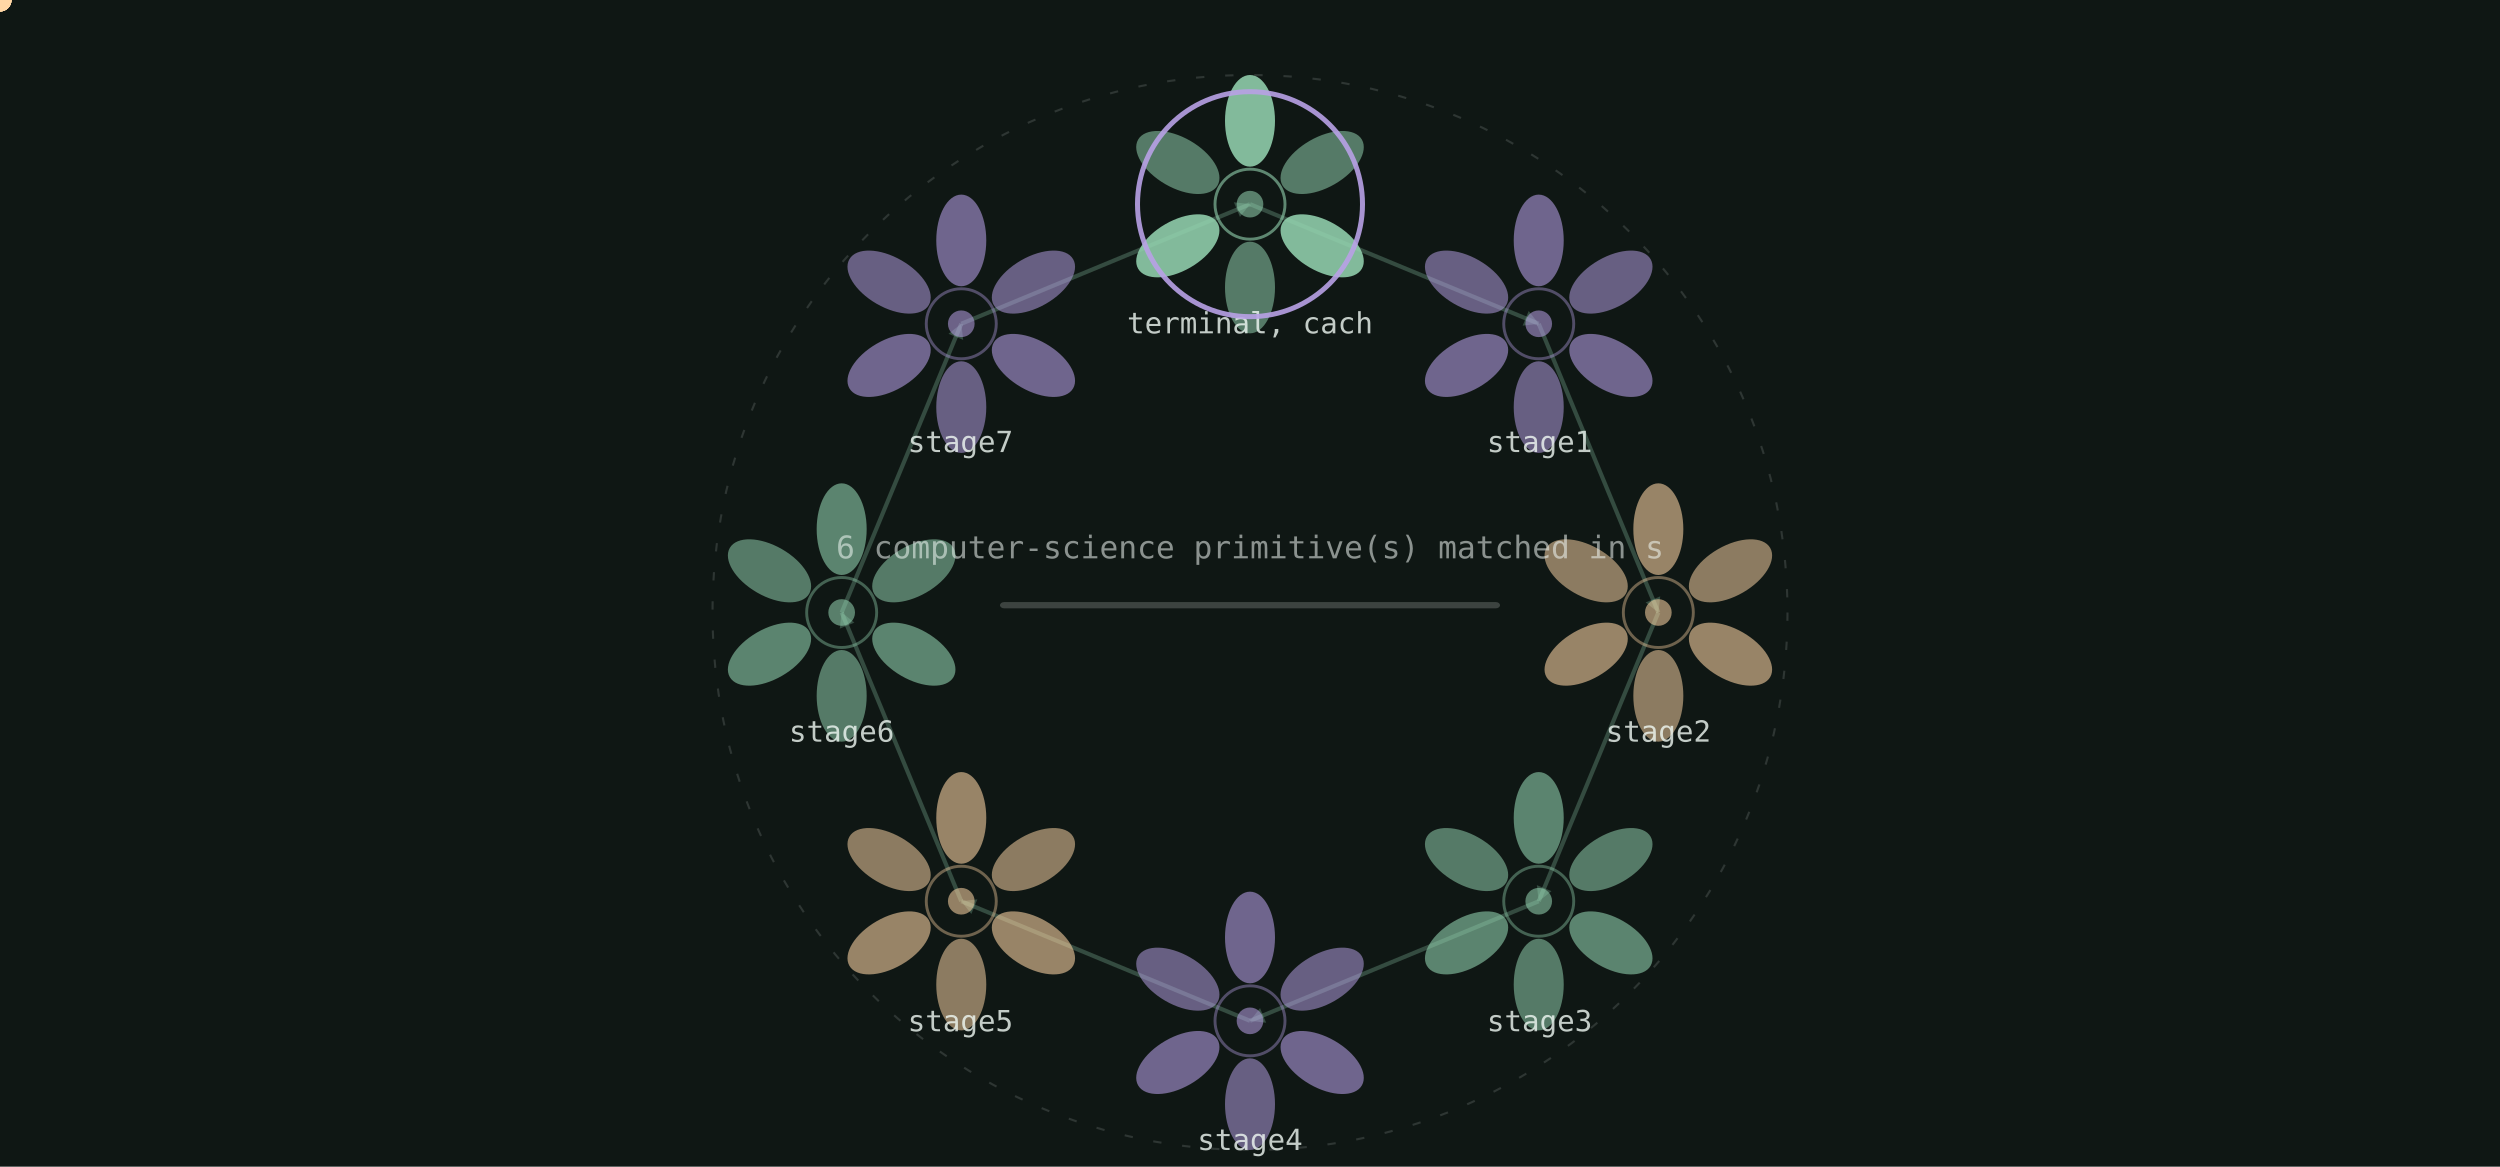
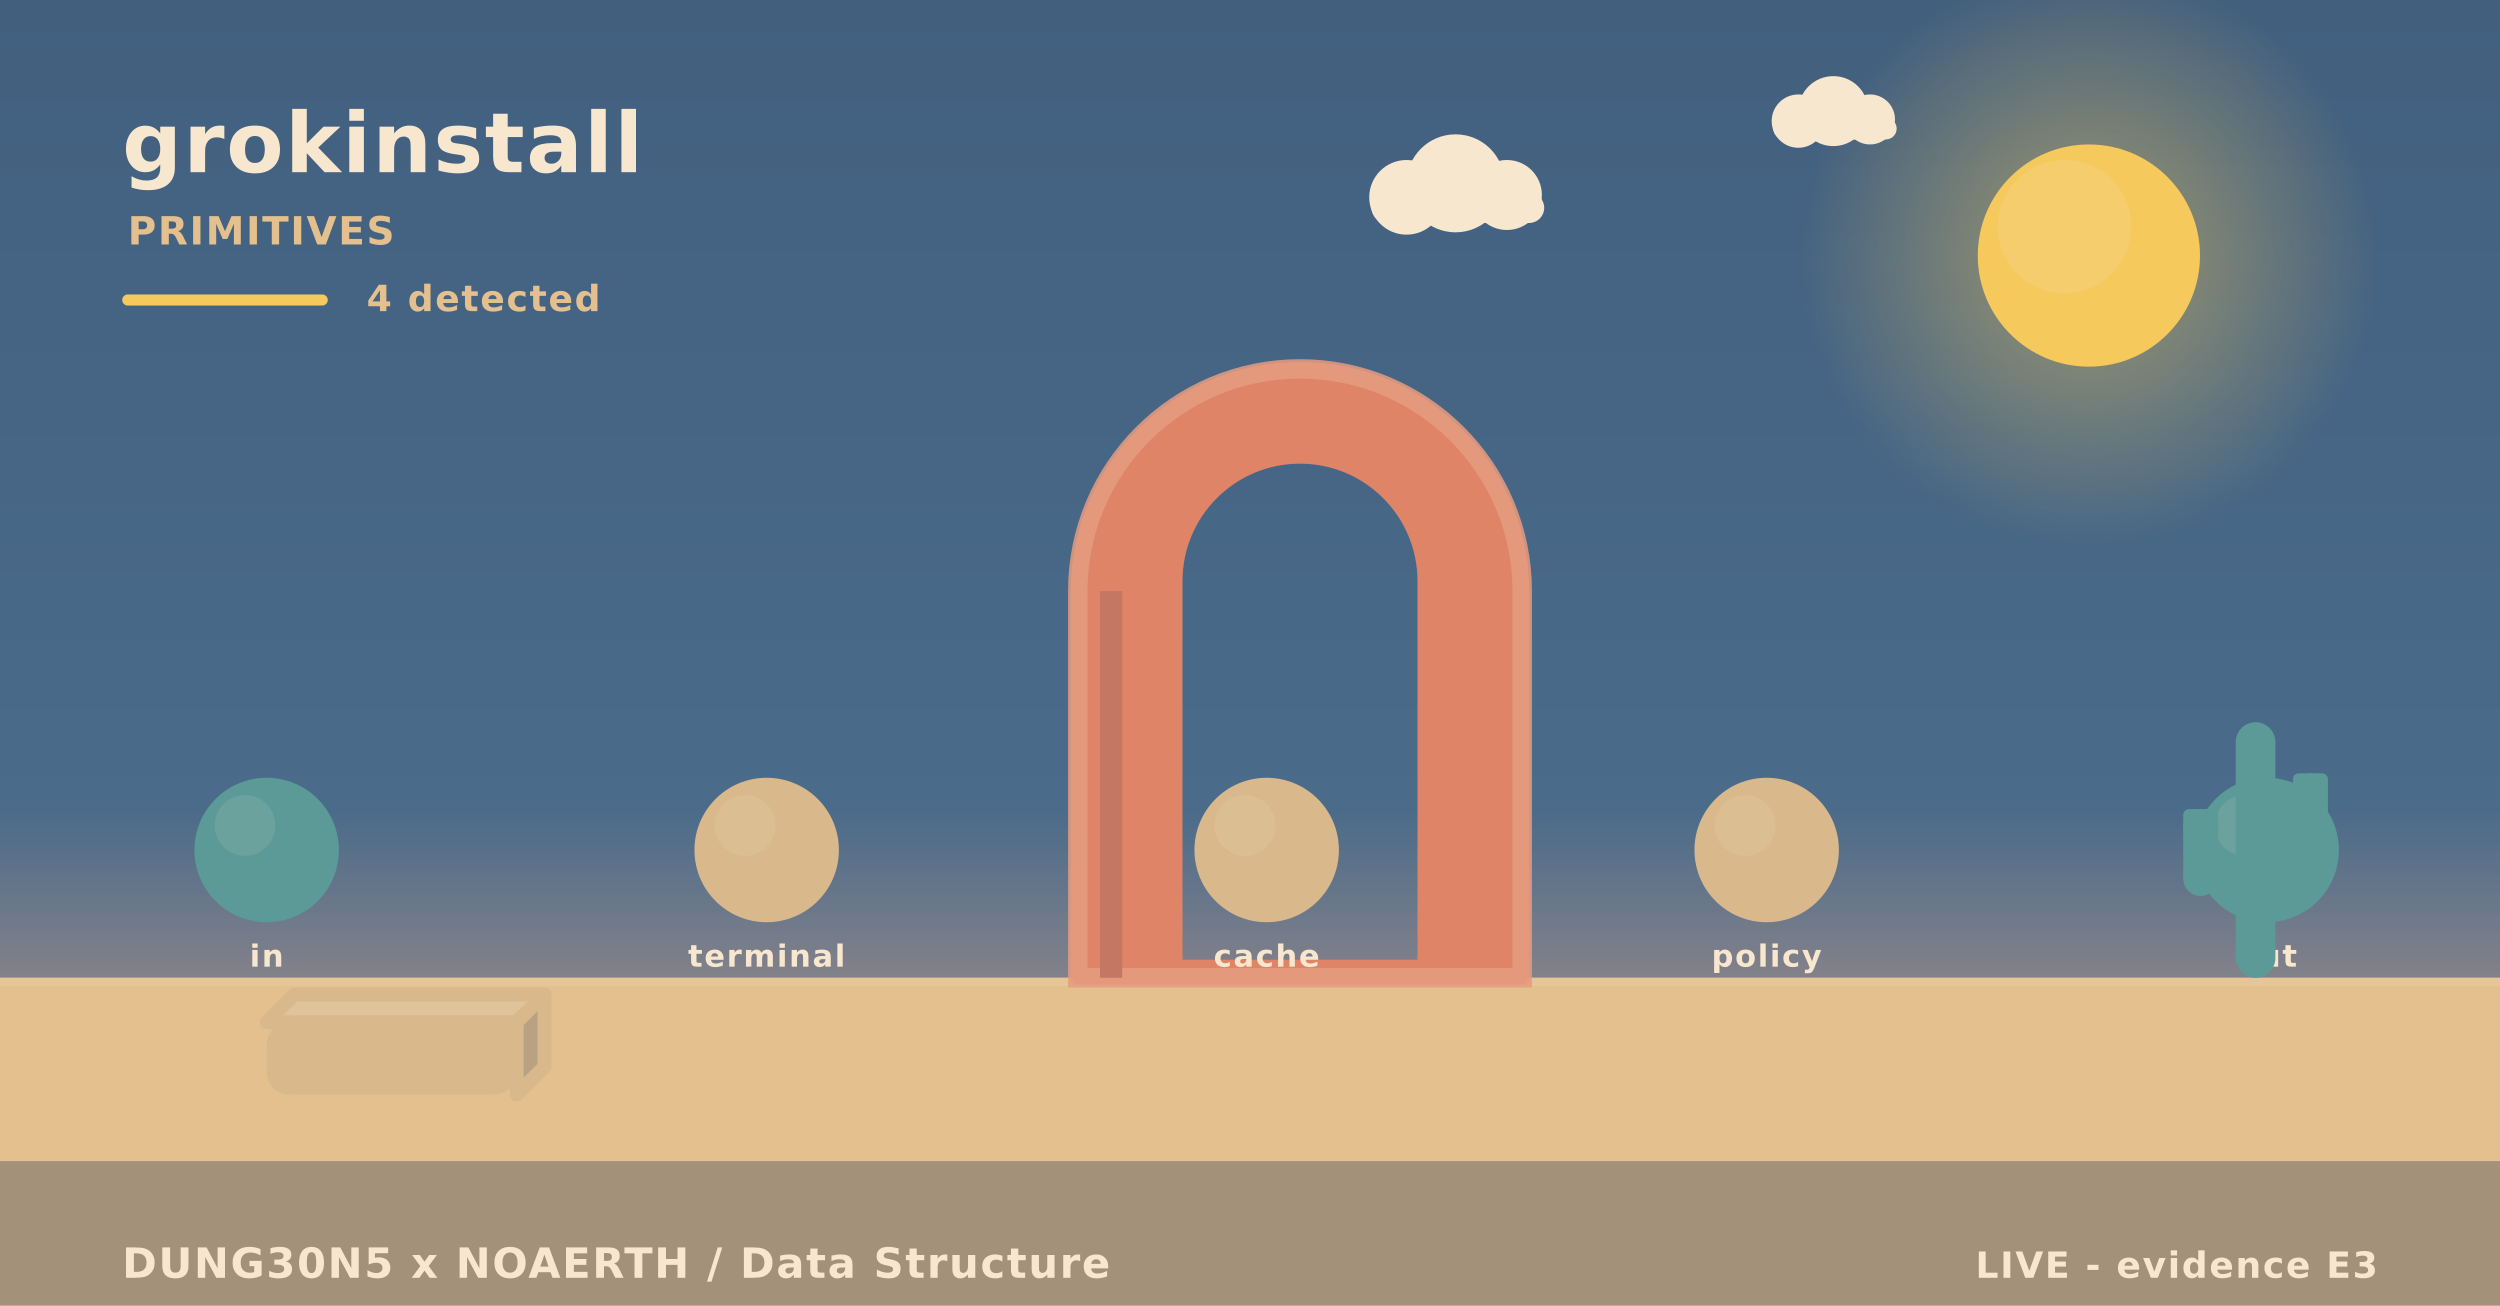
- <svg xmlns="http://www.w3.org/2000/svg" viewBox="0 0 1200 560" width="1200" height="560" role="img" aria-label="grokinstall state machine">
-   <rect width="1200" height="560" fill="#0f1714" />
-   <defs>
-     <linearGradient id="gs" x1="0" y1="0" x2="1" y2="1">
-       <stop offset="0%" stop-color="#95d5b2" />
-       <stop offset="100%" stop-color="#b8a1e6" />
-     </linearGradient>
-   </defs>
-   <circle cx="600.00" cy="294.00" r="258.00" fill="none" stroke="rgba(240,248,244,0.140)" stroke-width="1.00" opacity="1.00" stroke-dasharray="4 10" />
-   <line x1="600.00" y1="98.00" x2="738.59" y2="155.41" stroke="rgba(149,213,178,0.500)" stroke-width="2.00" opacity="0.55" />
-   <polygon points="738.59,155.41 733.76,149.29 730.86,156.32" fill="rgba(149,213,178,0.500)" opacity="0.55" />
-   <g opacity="0.9">
-     <circle cx="0.00" cy="0.00" r="5.50" fill="#ffd6a5" opacity="1.00" />
-     <animateTransform attributeName="transform" type="translate" values="600.00,98.00 738.59,155.41" dur="6.1s" begin="0.0s" repeatCount="indefinite" />
-     <animateTransform attributeName="transform" type="translate" values="738.59,155.41 600.00,98.00" dur="6.1s" begin="3.05s" repeatCount="indefinite" />
+ <svg xmlns="http://www.w3.org/2000/svg" width="900" height="470" viewBox="0 0 900 470" role="img" aria-label="grokinstall - how it behaves">
+   <linearGradient id="skys" x1="0" y1="0" x2="0" y2="1">
+     <stop offset="0" stop-color="#425f7e" />
+     <stop offset="0.62" stop-color="#4a6b8a" />
+     <stop offset="1" stop-color="#f3ad8a" />
+   </linearGradient>
+   <rect width="900" height="470" fill="url(#skys)" />
+   <radialGradient id="suns">
+     <stop offset="0.35" stop-color="#f5c95c" stop-opacity="0.34" />
+     <stop offset="1" stop-color="#f5c95c" stop-opacity="0" />
+   </radialGradient>
+   <circle cx="752" cy="92" r="104" fill="url(#suns)" />
+   <circle cx="752" cy="92" r="40" fill="#f5c95c" />
+   <circle cx="743.2" cy="81.6" r="24" fill="#f5d27e" opacity="0.5" />
+   <g>
+     <circle cx="524" cy="66" r="17.64" fill="#f6e7ce" />
+     <circle cx="506.36" cy="71.04" r="13.44" fill="#f6e7ce" />
+     <circle cx="542.48" cy="70.2" r="12.6" fill="#f6e7ce" />
+     <rect x="493.76" y="69.36" width="62.16" height="10.92" rx="5.46" fill="#f6e7ce" />
+     <animateTransform attributeName="transform" type="translate" values="0 0;24 0;0 0" dur="36s" begin="0s" repeatCount="indefinite" />
  </g>
-   <line x1="738.59" y1="155.41" x2="796.00" y2="294.00" stroke="rgba(149,213,178,0.500)" stroke-width="2.00" opacity="0.55" />
-   <polygon points="796.00,294.00 796.91,286.26 789.89,289.17" fill="rgba(149,213,178,0.500)" opacity="0.55" />
-   <g opacity="0.9">
-     <circle cx="0.00" cy="0.00" r="5.50" fill="#ffd6a5" opacity="1.00" />
-     <animateTransform attributeName="transform" type="translate" values="738.59,155.41 796.00,294.00" dur="6.1s" begin="0.762s" repeatCount="indefinite" />
-     <animateTransform attributeName="transform" type="translate" values="796.00,294.00 738.59,155.41" dur="6.1s" begin="3.812s" repeatCount="indefinite" />
+   <g>
+     <circle cx="660" cy="40" r="12.6" fill="#f6e7ce" />
+     <circle cx="647.4" cy="43.6" r="9.6" fill="#f6e7ce" />
+     <circle cx="673.2" cy="43" r="9" fill="#f6e7ce" />
+     <rect x="638.4" y="42.4" width="44.4" height="7.8" rx="3.9" fill="#f6e7ce" />
+     <animateTransform attributeName="transform" type="translate" values="0 0;-18 0;0 0" dur="46s" begin="3s" repeatCount="indefinite" />
  </g>
-   <line x1="796.00" y1="294.00" x2="738.59" y2="432.59" stroke="rgba(149,213,178,0.500)" stroke-width="2.00" opacity="0.55" />
-   <polygon points="738.59,432.59 744.71,427.76 737.68,424.86" fill="rgba(149,213,178,0.500)" opacity="0.55" />
-   <g opacity="0.9">
-     <circle cx="0.00" cy="0.00" r="5.50" fill="#ffd6a5" opacity="1.00" />
-     <animateTransform attributeName="transform" type="translate" values="796.00,294.00 738.59,432.59" dur="6.1s" begin="1.525s" repeatCount="indefinite" />
-     <animateTransform attributeName="transform" type="translate" values="738.59,432.59 796.00,294.00" dur="6.1s" begin="4.575s" repeatCount="indefinite" />
+   <rect x="0" y="352" width="900" height="118" fill="#e3c08d" />
+   <rect x="0" y="352" width="900" height="3" fill="#e6c596" />
+   <text x="44" y="62" font-family="Verdana,DejaVu Sans,sans-serif" font-size="30" font-weight="700" letter-spacing="0.6" fill="#f6e7ce" text-anchor="start">grokinstall</text>
+   <text x="46" y="88" font-family="Verdana,DejaVu Sans,sans-serif" font-size="14" font-weight="700" letter-spacing="0.6" fill="#e3c08d" text-anchor="start">PRIMITIVES</text>
+   <rect x="44" y="106" width="74" height="4" rx="2" fill="#f5c95c" />
+   <text x="132" y="112" font-family="Verdana,DejaVu Sans,sans-serif" font-size="13" font-weight="700" letter-spacing="0.6" fill="#e3c08d" text-anchor="start">4 detected</text>
+   <path d="M388,352 L388,212.8 A80,80 0 0 1 548,212.8 L548,352 Z M423.2,348 L423.2,209.22 A44.8,44.8 0 0 1 512.8,209.22 L512.8,348 Z" fill="#e08467" fill-rule="evenodd" stroke="#e08467" stroke-width="5" stroke-linejoin="round" />
+   <path d="M388,352 L388,212.8 A80,80 0 0 1 548,212.8 L548,352 Z" fill="none" stroke="#e59c80" stroke-width="7" stroke-linecap="round" opacity="0.85" />
+   <rect x="396" y="212.8" width="8" height="139.2" fill="#c47763" />
+   <circle cx="96" cy="306" r="26" fill="#5b9a97" />
+   <circle cx="88.2" cy="297.16" r="10.92" fill="#7aa9a2" opacity="0.55" />
+   <text x="96" y="348" font-family="Verdana,DejaVu Sans,sans-serif" font-size="11" font-weight="700" letter-spacing="0.6" fill="#f6e7ce" text-anchor="middle">in</text>
+   <g>
+     <circle cx="276" cy="306" r="26" fill="#d9b98c" />
+     <circle cx="268.2" cy="297.16" r="10.92" fill="#dfc299" opacity="0.55" />
+     <animate attributeName="opacity" values="0.8;1;0.8" dur="4.6s" begin="0s" repeatCount="indefinite" />
  </g>
-   <line x1="738.59" y1="432.59" x2="600.00" y2="490.00" stroke="rgba(149,213,178,0.500)" stroke-width="2.00" opacity="0.55" />
-   <polygon points="600.00,490.00 607.74,490.91 604.83,483.89" fill="rgba(149,213,178,0.500)" opacity="0.55" />
-   <g opacity="0.9">
-     <circle cx="0.00" cy="0.00" r="5.50" fill="#ffd6a5" opacity="1.00" />
-     <animateTransform attributeName="transform" type="translate" values="738.59,432.59 600.00,490.00" dur="6.1s" begin="2.287s" repeatCount="indefinite" />
-     <animateTransform attributeName="transform" type="translate" values="600.00,490.00 738.59,432.59" dur="6.1s" begin="5.337s" repeatCount="indefinite" />
+   <text x="276" y="348" font-family="Verdana,DejaVu Sans,sans-serif" font-size="11" font-weight="700" letter-spacing="0.6" fill="#f6e7ce" text-anchor="middle">terminal</text>
+   <g>
+     <circle cx="456" cy="306" r="26" fill="#d9b98c" />
+     <circle cx="448.2" cy="297.16" r="10.92" fill="#dfc299" opacity="0.55" />
+     <animate attributeName="opacity" values="0.8;1;0.8" dur="5.2s" begin="0s" repeatCount="indefinite" />
  </g>
-   <line x1="600.00" y1="490.00" x2="461.41" y2="432.59" stroke="rgba(149,213,178,0.500)" stroke-width="2.00" opacity="0.55" />
-   <polygon points="461.41,432.59 466.24,438.71 469.14,431.68" fill="rgba(149,213,178,0.500)" opacity="0.55" />
-   <g opacity="0.9">
-     <circle cx="0.00" cy="0.00" r="5.50" fill="#ffd6a5" opacity="1.00" />
-     <animateTransform attributeName="transform" type="translate" values="600.00,490.00 461.41,432.59" dur="6.1s" begin="3.05s" repeatCount="indefinite" />
-     <animateTransform attributeName="transform" type="translate" values="461.41,432.59 600.00,490.00" dur="6.1s" begin="6.1s" repeatCount="indefinite" />
+   <text x="456" y="348" font-family="Verdana,DejaVu Sans,sans-serif" font-size="11" font-weight="700" letter-spacing="0.6" fill="#f6e7ce" text-anchor="middle">cache</text>
+   <g>
+     <circle cx="636" cy="306" r="26" fill="#d9b98c" />
+     <circle cx="628.2" cy="297.16" r="10.92" fill="#dfc299" opacity="0.55" />
+     <animate attributeName="opacity" values="0.8;1;0.8" dur="5.8s" begin="0s" repeatCount="indefinite" />
  </g>
-   <line x1="461.41" y1="432.59" x2="404.00" y2="294.00" stroke="rgba(149,213,178,0.500)" stroke-width="2.00" opacity="0.55" />
-   <polygon points="404.00,294.00 403.09,301.74 410.11,298.83" fill="rgba(149,213,178,0.500)" opacity="0.55" />
-   <g opacity="0.9">
-     <circle cx="0.00" cy="0.00" r="5.50" fill="#ffd6a5" opacity="1.00" />
-     <animateTransform attributeName="transform" type="translate" values="461.41,432.59 404.00,294.00" dur="6.1s" begin="3.812s" repeatCount="indefinite" />
-     <animateTransform attributeName="transform" type="translate" values="404.00,294.00 461.41,432.59" dur="6.1s" begin="6.862s" repeatCount="indefinite" />
-   </g>
-   <line x1="404.00" y1="294.00" x2="461.41" y2="155.41" stroke="rgba(149,213,178,0.500)" stroke-width="2.00" opacity="0.55" />
-   <polygon points="461.41,155.41 455.29,160.24 462.32,163.14" fill="rgba(149,213,178,0.500)" opacity="0.55" />
-   <g opacity="0.9">
-     <circle cx="0.00" cy="0.00" r="5.50" fill="#ffd6a5" opacity="1.00" />
-     <animateTransform attributeName="transform" type="translate" values="404.00,294.00 461.41,155.41" dur="6.1s" begin="4.575s" repeatCount="indefinite" />
-     <animateTransform attributeName="transform" type="translate" values="461.41,155.41 404.00,294.00" dur="6.1s" begin="7.625s" repeatCount="indefinite" />
-   </g>
-   <line x1="461.41" y1="155.41" x2="600.00" y2="98.00" stroke="rgba(149,213,178,0.500)" stroke-width="2.00" opacity="0.55" />
-   <polygon points="600.00,98.00 592.26,97.09 595.17,104.11" fill="rgba(149,213,178,0.500)" opacity="0.55" />
-   <g opacity="0.9">
-     <circle cx="0.00" cy="0.00" r="5.50" fill="#ffd6a5" opacity="1.00" />
-     <animateTransform attributeName="transform" type="translate" values="461.41,155.41 600.00,98.00" dur="6.1s" begin="5.337s" repeatCount="indefinite" />
-     <animateTransform attributeName="transform" type="translate" values="600.00,98.00 461.41,155.41" dur="6.1s" begin="8.387s" repeatCount="indefinite" />
-   </g>
-   <ellipse cx="600.00" cy="58.00" rx="12.00" ry="22.00" fill="rgba(149,213,178,0.900)" opacity="0.95" transform="rotate(0.0 600.00 58.00)" />
-   <ellipse cx="634.64" cy="78.00" rx="12.00" ry="22.00" fill="rgba(149,213,178,0.550)" opacity="0.95" transform="rotate(60.0 634.64 78.00)" />
-   <ellipse cx="634.64" cy="118.00" rx="12.00" ry="22.00" fill="rgba(149,213,178,0.900)" opacity="0.95" transform="rotate(120.0 634.64 118.00)" />
-   <ellipse cx="600.00" cy="138.00" rx="12.00" ry="22.00" fill="rgba(149,213,178,0.550)" opacity="0.95" transform="rotate(180.0 600.00 138.00)" />
-   <ellipse cx="565.36" cy="118.00" rx="12.00" ry="22.00" fill="rgba(149,213,178,0.900)" opacity="0.95" transform="rotate(240.0 565.36 118.00)" />
-   <ellipse cx="565.36" cy="78.00" rx="12.00" ry="22.00" fill="rgba(149,213,178,0.550)" opacity="0.95" transform="rotate(300.0 565.36 78.00)" />
-   <circle cx="600.00" cy="98.00" r="16.80" fill="none" stroke="rgba(149,213,178,0.900)" stroke-width="1.40" opacity="0.66" />
-   <circle cx="600.00" cy="98.00" r="6.40" fill="rgba(149,213,178,0.550)" opacity="1.00" />
-   <text x="600" y="160" font-family="ui-monospace,Menlo,monospace" font-size="14" fill="rgba(240,248,244,0.800)" text-anchor="middle">terminal, cach</text>
-   <g>
-     <circle cx="600.00" cy="98.00" r="54.00" fill="none" stroke="#b8a1e6" stroke-width="2.40" opacity="0.90" />
-     <animate attributeName="opacity" values="0.25;1.0;0.25" dur="12.2s" begin="0.0s" repeatCount="indefinite" />
-   </g>
-   <ellipse cx="738.59" cy="115.41" rx="12.00" ry="22.00" fill="rgba(184,161,230,0.600)" opacity="0.95" transform="rotate(0.0 738.59 115.41)" />
-   <ellipse cx="773.23" cy="135.41" rx="12.00" ry="22.00" fill="rgba(184,161,230,0.550)" opacity="0.95" transform="rotate(60.0 773.23 135.41)" />
-   <ellipse cx="773.23" cy="175.41" rx="12.00" ry="22.00" fill="rgba(184,161,230,0.600)" opacity="0.95" transform="rotate(120.0 773.23 175.41)" />
-   <ellipse cx="738.59" cy="195.41" rx="12.00" ry="22.00" fill="rgba(184,161,230,0.550)" opacity="0.95" transform="rotate(180.0 738.59 195.41)" />
-   <ellipse cx="703.95" cy="175.41" rx="12.00" ry="22.00" fill="rgba(184,161,230,0.600)" opacity="0.95" transform="rotate(240.0 703.95 175.41)" />
-   <ellipse cx="703.95" cy="135.41" rx="12.00" ry="22.00" fill="rgba(184,161,230,0.550)" opacity="0.95" transform="rotate(300.0 703.95 135.41)" />
-   <circle cx="738.59" cy="155.41" r="16.80" fill="none" stroke="rgba(184,161,230,0.600)" stroke-width="1.40" opacity="0.66" />
-   <circle cx="738.59" cy="155.41" r="6.40" fill="rgba(184,161,230,0.550)" opacity="1.00" />
-   <text x="739" y="217" font-family="ui-monospace,Menlo,monospace" font-size="14" fill="rgba(240,248,244,0.800)" text-anchor="middle">stage1</text>
-   <ellipse cx="796.00" cy="254.00" rx="12.00" ry="22.00" fill="rgba(255,214,165,0.600)" opacity="0.95" transform="rotate(0.0 796.00 254.00)" />
-   <ellipse cx="830.64" cy="274.00" rx="12.00" ry="22.00" fill="rgba(255,214,165,0.550)" opacity="0.95" transform="rotate(60.0 830.64 274.00)" />
-   <ellipse cx="830.64" cy="314.00" rx="12.00" ry="22.00" fill="rgba(255,214,165,0.600)" opacity="0.95" transform="rotate(120.0 830.64 314.00)" />
-   <ellipse cx="796.00" cy="334.00" rx="12.00" ry="22.00" fill="rgba(255,214,165,0.550)" opacity="0.95" transform="rotate(180.0 796.00 334.00)" />
-   <ellipse cx="761.36" cy="314.00" rx="12.00" ry="22.00" fill="rgba(255,214,165,0.600)" opacity="0.95" transform="rotate(240.0 761.36 314.00)" />
-   <ellipse cx="761.36" cy="274.00" rx="12.00" ry="22.00" fill="rgba(255,214,165,0.550)" opacity="0.95" transform="rotate(300.0 761.36 274.00)" />
-   <circle cx="796.00" cy="294.00" r="16.80" fill="none" stroke="rgba(255,214,165,0.600)" stroke-width="1.40" opacity="0.66" />
-   <circle cx="796.00" cy="294.00" r="6.40" fill="rgba(255,214,165,0.550)" opacity="1.00" />
-   <text x="796" y="356" font-family="ui-monospace,Menlo,monospace" font-size="14" fill="rgba(240,248,244,0.800)" text-anchor="middle">stage2</text>
-   <ellipse cx="738.59" cy="392.59" rx="12.00" ry="22.00" fill="rgba(149,213,178,0.600)" opacity="0.95" transform="rotate(0.0 738.59 392.59)" />
-   <ellipse cx="773.23" cy="412.59" rx="12.00" ry="22.00" fill="rgba(149,213,178,0.550)" opacity="0.95" transform="rotate(60.0 773.23 412.59)" />
-   <ellipse cx="773.23" cy="452.59" rx="12.00" ry="22.00" fill="rgba(149,213,178,0.600)" opacity="0.95" transform="rotate(120.0 773.23 452.59)" />
-   <ellipse cx="738.59" cy="472.59" rx="12.00" ry="22.00" fill="rgba(149,213,178,0.550)" opacity="0.95" transform="rotate(180.0 738.59 472.59)" />
-   <ellipse cx="703.95" cy="452.59" rx="12.00" ry="22.00" fill="rgba(149,213,178,0.600)" opacity="0.95" transform="rotate(240.0 703.95 452.59)" />
-   <ellipse cx="703.95" cy="412.59" rx="12.00" ry="22.00" fill="rgba(149,213,178,0.550)" opacity="0.95" transform="rotate(300.0 703.95 412.59)" />
-   <circle cx="738.59" cy="432.59" r="16.80" fill="none" stroke="rgba(149,213,178,0.600)" stroke-width="1.40" opacity="0.66" />
-   <circle cx="738.59" cy="432.59" r="6.40" fill="rgba(149,213,178,0.550)" opacity="1.00" />
-   <text x="739" y="495" font-family="ui-monospace,Menlo,monospace" font-size="14" fill="rgba(240,248,244,0.800)" text-anchor="middle">stage3</text>
-   <ellipse cx="600.00" cy="450.00" rx="12.00" ry="22.00" fill="rgba(184,161,230,0.600)" opacity="0.95" transform="rotate(0.0 600.00 450.00)" />
-   <ellipse cx="634.64" cy="470.00" rx="12.00" ry="22.00" fill="rgba(184,161,230,0.550)" opacity="0.95" transform="rotate(60.0 634.64 470.00)" />
-   <ellipse cx="634.64" cy="510.00" rx="12.00" ry="22.00" fill="rgba(184,161,230,0.600)" opacity="0.95" transform="rotate(120.0 634.64 510.00)" />
-   <ellipse cx="600.00" cy="530.00" rx="12.00" ry="22.00" fill="rgba(184,161,230,0.550)" opacity="0.95" transform="rotate(180.0 600.00 530.00)" />
-   <ellipse cx="565.36" cy="510.00" rx="12.00" ry="22.00" fill="rgba(184,161,230,0.600)" opacity="0.95" transform="rotate(240.0 565.36 510.00)" />
-   <ellipse cx="565.36" cy="470.00" rx="12.00" ry="22.00" fill="rgba(184,161,230,0.550)" opacity="0.95" transform="rotate(300.0 565.36 470.00)" />
-   <circle cx="600.00" cy="490.00" r="16.80" fill="none" stroke="rgba(184,161,230,0.600)" stroke-width="1.40" opacity="0.66" />
-   <circle cx="600.00" cy="490.00" r="6.40" fill="rgba(184,161,230,0.550)" opacity="1.00" />
-   <text x="600" y="552" font-family="ui-monospace,Menlo,monospace" font-size="14" fill="rgba(240,248,244,0.800)" text-anchor="middle">stage4</text>
-   <ellipse cx="461.41" cy="392.59" rx="12.00" ry="22.00" fill="rgba(255,214,165,0.600)" opacity="0.95" transform="rotate(0.0 461.41 392.59)" />
-   <ellipse cx="496.05" cy="412.59" rx="12.00" ry="22.00" fill="rgba(255,214,165,0.550)" opacity="0.95" transform="rotate(60.0 496.05 412.59)" />
-   <ellipse cx="496.05" cy="452.59" rx="12.00" ry="22.00" fill="rgba(255,214,165,0.600)" opacity="0.95" transform="rotate(120.0 496.05 452.59)" />
-   <ellipse cx="461.41" cy="472.59" rx="12.00" ry="22.00" fill="rgba(255,214,165,0.550)" opacity="0.95" transform="rotate(180.0 461.41 472.59)" />
-   <ellipse cx="426.77" cy="452.59" rx="12.00" ry="22.00" fill="rgba(255,214,165,0.600)" opacity="0.95" transform="rotate(240.0 426.77 452.59)" />
-   <ellipse cx="426.77" cy="412.59" rx="12.00" ry="22.00" fill="rgba(255,214,165,0.550)" opacity="0.95" transform="rotate(300.0 426.77 412.59)" />
-   <circle cx="461.41" cy="432.59" r="16.80" fill="none" stroke="rgba(255,214,165,0.600)" stroke-width="1.40" opacity="0.66" />
-   <circle cx="461.41" cy="432.59" r="6.40" fill="rgba(255,214,165,0.550)" opacity="1.00" />
-   <text x="461" y="495" font-family="ui-monospace,Menlo,monospace" font-size="14" fill="rgba(240,248,244,0.800)" text-anchor="middle">stage5</text>
-   <ellipse cx="404.00" cy="254.00" rx="12.00" ry="22.00" fill="rgba(149,213,178,0.600)" opacity="0.95" transform="rotate(0.0 404.00 254.00)" />
-   <ellipse cx="438.64" cy="274.00" rx="12.00" ry="22.00" fill="rgba(149,213,178,0.550)" opacity="0.95" transform="rotate(60.0 438.64 274.00)" />
-   <ellipse cx="438.64" cy="314.00" rx="12.00" ry="22.00" fill="rgba(149,213,178,0.600)" opacity="0.95" transform="rotate(120.0 438.64 314.00)" />
-   <ellipse cx="404.00" cy="334.00" rx="12.00" ry="22.00" fill="rgba(149,213,178,0.550)" opacity="0.95" transform="rotate(180.0 404.00 334.00)" />
-   <ellipse cx="369.36" cy="314.00" rx="12.00" ry="22.00" fill="rgba(149,213,178,0.600)" opacity="0.95" transform="rotate(240.0 369.36 314.00)" />
-   <ellipse cx="369.36" cy="274.00" rx="12.00" ry="22.00" fill="rgba(149,213,178,0.550)" opacity="0.95" transform="rotate(300.0 369.36 274.00)" />
-   <circle cx="404.00" cy="294.00" r="16.80" fill="none" stroke="rgba(149,213,178,0.600)" stroke-width="1.40" opacity="0.66" />
-   <circle cx="404.00" cy="294.00" r="6.40" fill="rgba(149,213,178,0.550)" opacity="1.00" />
-   <text x="404" y="356" font-family="ui-monospace,Menlo,monospace" font-size="14" fill="rgba(240,248,244,0.800)" text-anchor="middle">stage6</text>
-   <ellipse cx="461.41" cy="115.41" rx="12.00" ry="22.00" fill="rgba(184,161,230,0.600)" opacity="0.95" transform="rotate(0.0 461.41 115.41)" />
-   <ellipse cx="496.05" cy="135.41" rx="12.00" ry="22.00" fill="rgba(184,161,230,0.550)" opacity="0.95" transform="rotate(60.0 496.05 135.41)" />
-   <ellipse cx="496.05" cy="175.41" rx="12.00" ry="22.00" fill="rgba(184,161,230,0.600)" opacity="0.95" transform="rotate(120.0 496.05 175.41)" />
-   <ellipse cx="461.41" cy="195.41" rx="12.00" ry="22.00" fill="rgba(184,161,230,0.550)" opacity="0.95" transform="rotate(180.0 461.41 195.41)" />
-   <ellipse cx="426.77" cy="175.41" rx="12.00" ry="22.00" fill="rgba(184,161,230,0.600)" opacity="0.95" transform="rotate(240.0 426.77 175.41)" />
-   <ellipse cx="426.77" cy="135.41" rx="12.00" ry="22.00" fill="rgba(184,161,230,0.550)" opacity="0.95" transform="rotate(300.0 426.77 135.41)" />
-   <circle cx="461.41" cy="155.41" r="16.80" fill="none" stroke="rgba(184,161,230,0.600)" stroke-width="1.40" opacity="0.66" />
-   <circle cx="461.41" cy="155.41" r="6.40" fill="rgba(184,161,230,0.550)" opacity="1.00" />
-   <text x="461" y="217" font-family="ui-monospace,Menlo,monospace" font-size="14" fill="rgba(240,248,244,0.800)" text-anchor="middle">stage7</text>
-   <rect x="480.00" y="289.00" width="240.00" height="3.00" rx="2.00" fill="rgba(240,248,244,0.200)" opacity="1.00" />
-   <text x="600" y="268" font-family="ui-monospace,Menlo,monospace" font-size="15" fill="rgba(240,248,244,0.550)" text-anchor="middle">6 computer-science primitive(s) matched in s</text>
+   <text x="636" y="348" font-family="Verdana,DejaVu Sans,sans-serif" font-size="11" font-weight="700" letter-spacing="0.6" fill="#f6e7ce" text-anchor="middle">policy</text>
+   <circle cx="816" cy="306" r="26" fill="#5b9a97" />
+   <circle cx="808.2" cy="297.16" r="10.92" fill="#7aa9a2" opacity="0.55" />
+   <text x="816" y="348" font-family="Verdana,DejaVu Sans,sans-serif" font-size="11" font-weight="700" letter-spacing="0.6" fill="#f6e7ce" text-anchor="middle">out</text>
+   <path d="M96,368 L186,368 L196,358 L106,358 Z" fill="#dfc39b" stroke="#d9b98c" stroke-width="5" stroke-linejoin="round" />
+   <path d="M186,368 L196,358 L196,384 L186,394 Z" fill="#b9a181" stroke="#d9b98c" stroke-width="5" stroke-linejoin="round" />
+   <rect x="96" y="368" width="90" height="26" rx="8" fill="#d9b98c" />
+   <rect x="804.86" y="260" width="14.28" height="92" rx="7.14" fill="#5b9a97" />
+   <rect x="785.96" y="291.28" width="12.6" height="31.28" rx="6.3" fill="#5b9a97" />
+   <rect x="785.96" y="291.28" width="12.6" height="9.2" rx="2.1" fill="#5b9a97" />
+   <rect x="825.44" y="278.4" width="12.6" height="31.28" rx="6.3" fill="#5b9a97" />
+   <rect x="825.44" y="278.4" width="12.6" height="9.2" rx="2.1" fill="#5b9a97" />
+   <rect x="0" y="418" width="900" height="52" rx="0" fill="#a08e78" opacity="0.94" />
+   <text x="44" y="460" font-family="Verdana,DejaVu Sans,sans-serif" font-size="15" font-weight="700" letter-spacing="0.6" fill="#f6e7ce" text-anchor="start">DUNG30N5 x NOAERTH  /  Data Structure</text>
+   <text x="856" y="460" font-family="Verdana,DejaVu Sans,sans-serif" font-size="13" font-weight="700" letter-spacing="0.6" fill="#f6e7ce" text-anchor="end">LIVE  -  evidence E3</text>
</svg>
